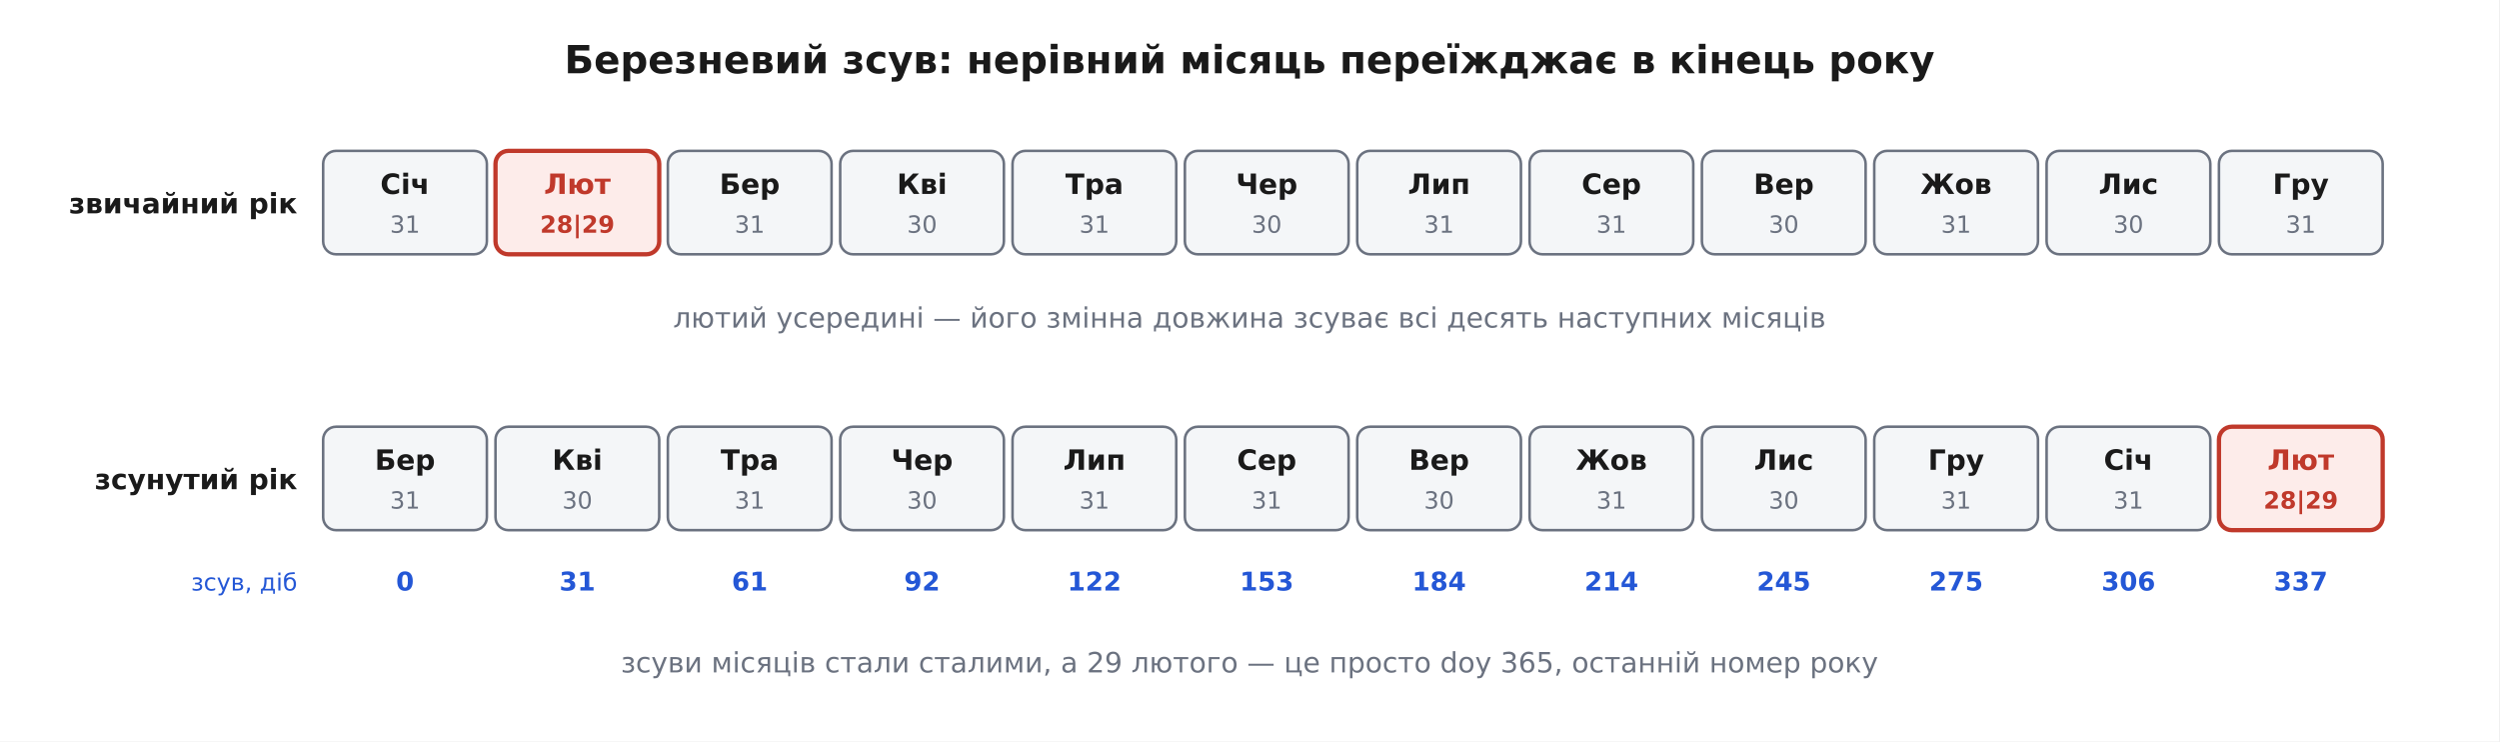
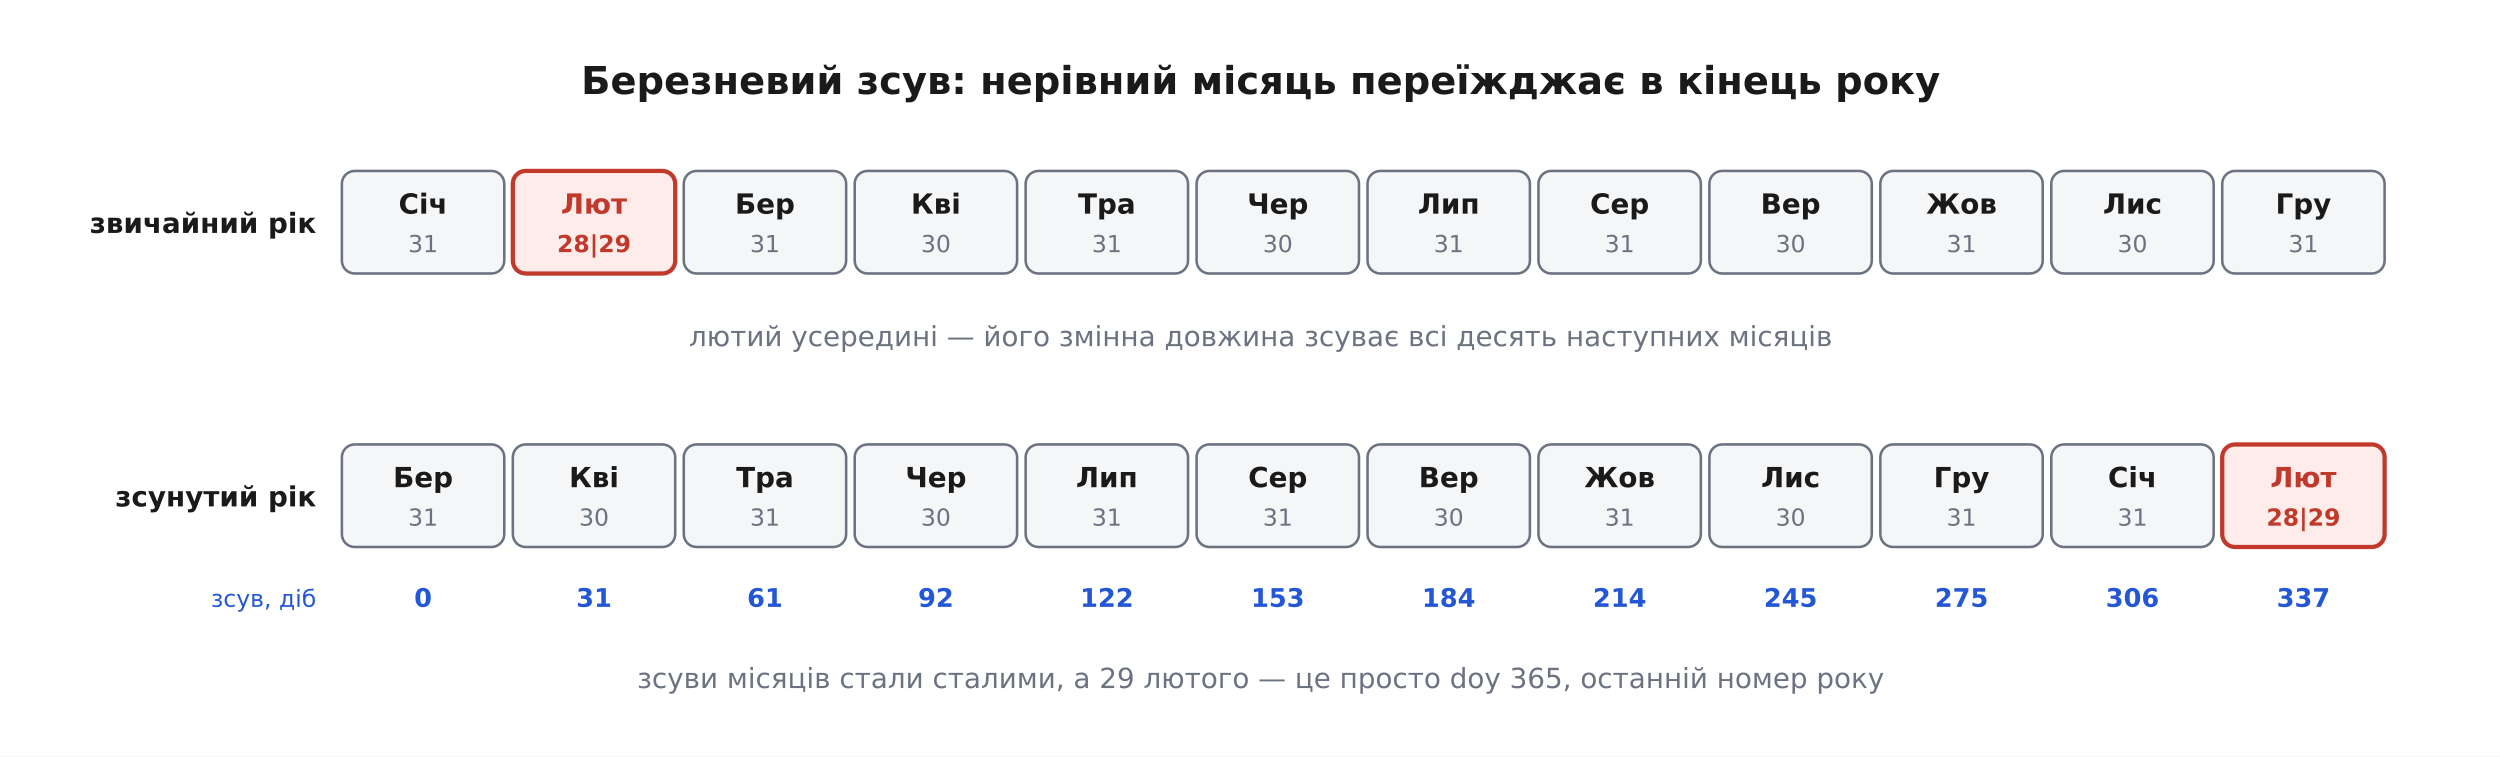
- <svg xmlns="http://www.w3.org/2000/svg" viewBox="0 0 1160 344" font-family="'Segoe UI', 'DejaVu Sans', Arial, sans-serif">
-   <rect width="1160" height="344" fill="#ffffff" />
+ <svg xmlns="http://www.w3.org/2000/svg" viewBox="-10 -10 1170 354" font-family="'Segoe UI', 'DejaVu Sans', Arial, sans-serif">
+   <rect x="-10" y="-10" width="1170" height="354" fill="#ffffff" />
  <defs>
    <marker id="arrow" viewBox="0 0 10 10" refX="9" refY="5" markerWidth="7" markerHeight="7" orient="auto-start-reverse">
      <path d="M0 0 L10 5 L0 10 z" fill="#333333" />
    </marker>
  </defs>
  <text x="580.0" y="34.0" font-family="'Segoe UI', 'DejaVu Sans', Arial, sans-serif" font-size="18" fill="#1a1a1a" text-anchor="middle" font-weight="700">Березневий зсув: нерівний місяць переїжджає в кінець року</text>
  <rect x="150.0" y="70.0" width="76.0" height="48.0" rx="6" fill="#f4f6f8" stroke="#6b7280" stroke-width="1.2" />
  <text x="188.0" y="90.0" font-family="'Segoe UI', 'DejaVu Sans', Arial, sans-serif" font-size="13" fill="#1a1a1a" text-anchor="middle" font-weight="700">Січ</text>
  <text x="188.0" y="108.0" font-family="'Segoe UI', 'DejaVu Sans', Arial, sans-serif" font-size="11" fill="#6b7280" text-anchor="middle">31</text>
  <rect x="230.0" y="70.0" width="76.0" height="48.0" rx="6" fill="#fdecea" stroke="#c0392b" stroke-width="2.0" />
  <text x="268.0" y="90.0" font-family="'Segoe UI', 'DejaVu Sans', Arial, sans-serif" font-size="13" fill="#c0392b" text-anchor="middle" font-weight="700">Лют</text>
  <text x="268.0" y="108.0" font-family="'Segoe UI', 'DejaVu Sans', Arial, sans-serif" font-size="11" fill="#c0392b" text-anchor="middle" font-weight="700">28|29</text>
  <rect x="310.0" y="70.0" width="76.0" height="48.0" rx="6" fill="#f4f6f8" stroke="#6b7280" stroke-width="1.2" />
  <text x="348.0" y="90.0" font-family="'Segoe UI', 'DejaVu Sans', Arial, sans-serif" font-size="13" fill="#1a1a1a" text-anchor="middle" font-weight="700">Бер</text>
  <text x="348.0" y="108.0" font-family="'Segoe UI', 'DejaVu Sans', Arial, sans-serif" font-size="11" fill="#6b7280" text-anchor="middle">31</text>
  <rect x="390.0" y="70.0" width="76.0" height="48.0" rx="6" fill="#f4f6f8" stroke="#6b7280" stroke-width="1.2" />
  <text x="428.0" y="90.0" font-family="'Segoe UI', 'DejaVu Sans', Arial, sans-serif" font-size="13" fill="#1a1a1a" text-anchor="middle" font-weight="700">Кві</text>
  <text x="428.0" y="108.0" font-family="'Segoe UI', 'DejaVu Sans', Arial, sans-serif" font-size="11" fill="#6b7280" text-anchor="middle">30</text>
  <rect x="470.0" y="70.0" width="76.0" height="48.0" rx="6" fill="#f4f6f8" stroke="#6b7280" stroke-width="1.2" />
  <text x="508.0" y="90.0" font-family="'Segoe UI', 'DejaVu Sans', Arial, sans-serif" font-size="13" fill="#1a1a1a" text-anchor="middle" font-weight="700">Тра</text>
  <text x="508.0" y="108.0" font-family="'Segoe UI', 'DejaVu Sans', Arial, sans-serif" font-size="11" fill="#6b7280" text-anchor="middle">31</text>
  <rect x="550.0" y="70.0" width="76.0" height="48.0" rx="6" fill="#f4f6f8" stroke="#6b7280" stroke-width="1.2" />
  <text x="588.0" y="90.0" font-family="'Segoe UI', 'DejaVu Sans', Arial, sans-serif" font-size="13" fill="#1a1a1a" text-anchor="middle" font-weight="700">Чер</text>
  <text x="588.0" y="108.0" font-family="'Segoe UI', 'DejaVu Sans', Arial, sans-serif" font-size="11" fill="#6b7280" text-anchor="middle">30</text>
  <rect x="630.0" y="70.0" width="76.0" height="48.0" rx="6" fill="#f4f6f8" stroke="#6b7280" stroke-width="1.2" />
  <text x="668.0" y="90.0" font-family="'Segoe UI', 'DejaVu Sans', Arial, sans-serif" font-size="13" fill="#1a1a1a" text-anchor="middle" font-weight="700">Лип</text>
  <text x="668.0" y="108.0" font-family="'Segoe UI', 'DejaVu Sans', Arial, sans-serif" font-size="11" fill="#6b7280" text-anchor="middle">31</text>
  <rect x="710.0" y="70.0" width="76.0" height="48.0" rx="6" fill="#f4f6f8" stroke="#6b7280" stroke-width="1.2" />
  <text x="748.0" y="90.0" font-family="'Segoe UI', 'DejaVu Sans', Arial, sans-serif" font-size="13" fill="#1a1a1a" text-anchor="middle" font-weight="700">Сер</text>
  <text x="748.0" y="108.0" font-family="'Segoe UI', 'DejaVu Sans', Arial, sans-serif" font-size="11" fill="#6b7280" text-anchor="middle">31</text>
  <rect x="790.0" y="70.0" width="76.0" height="48.0" rx="6" fill="#f4f6f8" stroke="#6b7280" stroke-width="1.2" />
  <text x="828.0" y="90.0" font-family="'Segoe UI', 'DejaVu Sans', Arial, sans-serif" font-size="13" fill="#1a1a1a" text-anchor="middle" font-weight="700">Вер</text>
  <text x="828.0" y="108.0" font-family="'Segoe UI', 'DejaVu Sans', Arial, sans-serif" font-size="11" fill="#6b7280" text-anchor="middle">30</text>
  <rect x="870.0" y="70.0" width="76.0" height="48.0" rx="6" fill="#f4f6f8" stroke="#6b7280" stroke-width="1.2" />
  <text x="908.0" y="90.0" font-family="'Segoe UI', 'DejaVu Sans', Arial, sans-serif" font-size="13" fill="#1a1a1a" text-anchor="middle" font-weight="700">Жов</text>
  <text x="908.0" y="108.0" font-family="'Segoe UI', 'DejaVu Sans', Arial, sans-serif" font-size="11" fill="#6b7280" text-anchor="middle">31</text>
  <rect x="950.0" y="70.0" width="76.0" height="48.0" rx="6" fill="#f4f6f8" stroke="#6b7280" stroke-width="1.2" />
  <text x="988.0" y="90.0" font-family="'Segoe UI', 'DejaVu Sans', Arial, sans-serif" font-size="13" fill="#1a1a1a" text-anchor="middle" font-weight="700">Лис</text>
  <text x="988.0" y="108.0" font-family="'Segoe UI', 'DejaVu Sans', Arial, sans-serif" font-size="11" fill="#6b7280" text-anchor="middle">30</text>
  <rect x="1030.0" y="70.0" width="76.0" height="48.0" rx="6" fill="#f4f6f8" stroke="#6b7280" stroke-width="1.2" />
  <text x="1068.0" y="90.0" font-family="'Segoe UI', 'DejaVu Sans', Arial, sans-serif" font-size="13" fill="#1a1a1a" text-anchor="middle" font-weight="700">Гру</text>
  <text x="1068.0" y="108.0" font-family="'Segoe UI', 'DejaVu Sans', Arial, sans-serif" font-size="11" fill="#6b7280" text-anchor="middle">31</text>
  <text x="138.0" y="99.0" font-family="'Segoe UI', 'DejaVu Sans', Arial, sans-serif" font-size="13" fill="#1a1a1a" text-anchor="end" font-weight="700">звичайний рік</text>
  <text x="580.0" y="152.0" font-family="'Segoe UI', 'DejaVu Sans', Arial, sans-serif" font-size="13" fill="#6b7280" text-anchor="middle">лютий усередині — його змінна довжина зсуває всі десять наступних місяців</text>
  <rect x="150.0" y="198.0" width="76.0" height="48.0" rx="6" fill="#f4f6f8" stroke="#6b7280" stroke-width="1.2" />
  <text x="188.0" y="218.0" font-family="'Segoe UI', 'DejaVu Sans', Arial, sans-serif" font-size="13" fill="#1a1a1a" text-anchor="middle" font-weight="700">Бер</text>
  <text x="188.0" y="236.0" font-family="'Segoe UI', 'DejaVu Sans', Arial, sans-serif" font-size="11" fill="#6b7280" text-anchor="middle">31</text>
  <rect x="230.0" y="198.0" width="76.0" height="48.0" rx="6" fill="#f4f6f8" stroke="#6b7280" stroke-width="1.2" />
  <text x="268.0" y="218.0" font-family="'Segoe UI', 'DejaVu Sans', Arial, sans-serif" font-size="13" fill="#1a1a1a" text-anchor="middle" font-weight="700">Кві</text>
  <text x="268.0" y="236.0" font-family="'Segoe UI', 'DejaVu Sans', Arial, sans-serif" font-size="11" fill="#6b7280" text-anchor="middle">30</text>
  <rect x="310.0" y="198.0" width="76.0" height="48.0" rx="6" fill="#f4f6f8" stroke="#6b7280" stroke-width="1.2" />
  <text x="348.0" y="218.0" font-family="'Segoe UI', 'DejaVu Sans', Arial, sans-serif" font-size="13" fill="#1a1a1a" text-anchor="middle" font-weight="700">Тра</text>
  <text x="348.0" y="236.0" font-family="'Segoe UI', 'DejaVu Sans', Arial, sans-serif" font-size="11" fill="#6b7280" text-anchor="middle">31</text>
  <rect x="390.0" y="198.0" width="76.0" height="48.0" rx="6" fill="#f4f6f8" stroke="#6b7280" stroke-width="1.2" />
  <text x="428.0" y="218.0" font-family="'Segoe UI', 'DejaVu Sans', Arial, sans-serif" font-size="13" fill="#1a1a1a" text-anchor="middle" font-weight="700">Чер</text>
  <text x="428.0" y="236.0" font-family="'Segoe UI', 'DejaVu Sans', Arial, sans-serif" font-size="11" fill="#6b7280" text-anchor="middle">30</text>
  <rect x="470.0" y="198.0" width="76.0" height="48.0" rx="6" fill="#f4f6f8" stroke="#6b7280" stroke-width="1.2" />
  <text x="508.0" y="218.0" font-family="'Segoe UI', 'DejaVu Sans', Arial, sans-serif" font-size="13" fill="#1a1a1a" text-anchor="middle" font-weight="700">Лип</text>
  <text x="508.0" y="236.0" font-family="'Segoe UI', 'DejaVu Sans', Arial, sans-serif" font-size="11" fill="#6b7280" text-anchor="middle">31</text>
  <rect x="550.0" y="198.0" width="76.0" height="48.0" rx="6" fill="#f4f6f8" stroke="#6b7280" stroke-width="1.2" />
  <text x="588.0" y="218.0" font-family="'Segoe UI', 'DejaVu Sans', Arial, sans-serif" font-size="13" fill="#1a1a1a" text-anchor="middle" font-weight="700">Сер</text>
  <text x="588.0" y="236.0" font-family="'Segoe UI', 'DejaVu Sans', Arial, sans-serif" font-size="11" fill="#6b7280" text-anchor="middle">31</text>
  <rect x="630.0" y="198.0" width="76.0" height="48.0" rx="6" fill="#f4f6f8" stroke="#6b7280" stroke-width="1.2" />
  <text x="668.0" y="218.0" font-family="'Segoe UI', 'DejaVu Sans', Arial, sans-serif" font-size="13" fill="#1a1a1a" text-anchor="middle" font-weight="700">Вер</text>
  <text x="668.0" y="236.0" font-family="'Segoe UI', 'DejaVu Sans', Arial, sans-serif" font-size="11" fill="#6b7280" text-anchor="middle">30</text>
  <rect x="710.0" y="198.0" width="76.0" height="48.0" rx="6" fill="#f4f6f8" stroke="#6b7280" stroke-width="1.2" />
  <text x="748.0" y="218.0" font-family="'Segoe UI', 'DejaVu Sans', Arial, sans-serif" font-size="13" fill="#1a1a1a" text-anchor="middle" font-weight="700">Жов</text>
  <text x="748.0" y="236.0" font-family="'Segoe UI', 'DejaVu Sans', Arial, sans-serif" font-size="11" fill="#6b7280" text-anchor="middle">31</text>
  <rect x="790.0" y="198.0" width="76.0" height="48.0" rx="6" fill="#f4f6f8" stroke="#6b7280" stroke-width="1.2" />
  <text x="828.0" y="218.0" font-family="'Segoe UI', 'DejaVu Sans', Arial, sans-serif" font-size="13" fill="#1a1a1a" text-anchor="middle" font-weight="700">Лис</text>
  <text x="828.0" y="236.0" font-family="'Segoe UI', 'DejaVu Sans', Arial, sans-serif" font-size="11" fill="#6b7280" text-anchor="middle">30</text>
  <rect x="870.0" y="198.0" width="76.0" height="48.0" rx="6" fill="#f4f6f8" stroke="#6b7280" stroke-width="1.2" />
  <text x="908.0" y="218.0" font-family="'Segoe UI', 'DejaVu Sans', Arial, sans-serif" font-size="13" fill="#1a1a1a" text-anchor="middle" font-weight="700">Гру</text>
  <text x="908.0" y="236.0" font-family="'Segoe UI', 'DejaVu Sans', Arial, sans-serif" font-size="11" fill="#6b7280" text-anchor="middle">31</text>
  <rect x="950.0" y="198.0" width="76.0" height="48.0" rx="6" fill="#f4f6f8" stroke="#6b7280" stroke-width="1.2" />
  <text x="988.0" y="218.0" font-family="'Segoe UI', 'DejaVu Sans', Arial, sans-serif" font-size="13" fill="#1a1a1a" text-anchor="middle" font-weight="700">Січ</text>
  <text x="988.0" y="236.0" font-family="'Segoe UI', 'DejaVu Sans', Arial, sans-serif" font-size="11" fill="#6b7280" text-anchor="middle">31</text>
  <rect x="1030.0" y="198.0" width="76.0" height="48.0" rx="6" fill="#fdecea" stroke="#c0392b" stroke-width="2.0" />
  <text x="1068.0" y="218.0" font-family="'Segoe UI', 'DejaVu Sans', Arial, sans-serif" font-size="13" fill="#c0392b" text-anchor="middle" font-weight="700">Лют</text>
  <text x="1068.0" y="236.0" font-family="'Segoe UI', 'DejaVu Sans', Arial, sans-serif" font-size="11" fill="#c0392b" text-anchor="middle" font-weight="700">28|29</text>
  <text x="138.0" y="227.0" font-family="'Segoe UI', 'DejaVu Sans', Arial, sans-serif" font-size="13" fill="#1a1a1a" text-anchor="end" font-weight="700">зсунутий рік</text>
  <text x="138.0" y="274.0" font-family="'Segoe UI', 'DejaVu Sans', Arial, sans-serif" font-size="11" fill="#2457d6" text-anchor="end">зсув, діб</text>
  <text x="188.0" y="274.0" font-family="'Segoe UI', 'DejaVu Sans', Arial, sans-serif" font-size="12" fill="#2457d6" text-anchor="middle" font-weight="700">0</text>
  <text x="268.0" y="274.0" font-family="'Segoe UI', 'DejaVu Sans', Arial, sans-serif" font-size="12" fill="#2457d6" text-anchor="middle" font-weight="700">31</text>
  <text x="348.0" y="274.0" font-family="'Segoe UI', 'DejaVu Sans', Arial, sans-serif" font-size="12" fill="#2457d6" text-anchor="middle" font-weight="700">61</text>
  <text x="428.0" y="274.0" font-family="'Segoe UI', 'DejaVu Sans', Arial, sans-serif" font-size="12" fill="#2457d6" text-anchor="middle" font-weight="700">92</text>
  <text x="508.0" y="274.0" font-family="'Segoe UI', 'DejaVu Sans', Arial, sans-serif" font-size="12" fill="#2457d6" text-anchor="middle" font-weight="700">122</text>
  <text x="588.0" y="274.0" font-family="'Segoe UI', 'DejaVu Sans', Arial, sans-serif" font-size="12" fill="#2457d6" text-anchor="middle" font-weight="700">153</text>
  <text x="668.0" y="274.0" font-family="'Segoe UI', 'DejaVu Sans', Arial, sans-serif" font-size="12" fill="#2457d6" text-anchor="middle" font-weight="700">184</text>
  <text x="748.0" y="274.0" font-family="'Segoe UI', 'DejaVu Sans', Arial, sans-serif" font-size="12" fill="#2457d6" text-anchor="middle" font-weight="700">214</text>
  <text x="828.0" y="274.0" font-family="'Segoe UI', 'DejaVu Sans', Arial, sans-serif" font-size="12" fill="#2457d6" text-anchor="middle" font-weight="700">245</text>
  <text x="908.0" y="274.0" font-family="'Segoe UI', 'DejaVu Sans', Arial, sans-serif" font-size="12" fill="#2457d6" text-anchor="middle" font-weight="700">275</text>
  <text x="988.0" y="274.0" font-family="'Segoe UI', 'DejaVu Sans', Arial, sans-serif" font-size="12" fill="#2457d6" text-anchor="middle" font-weight="700">306</text>
  <text x="1068.0" y="274.0" font-family="'Segoe UI', 'DejaVu Sans', Arial, sans-serif" font-size="12" fill="#2457d6" text-anchor="middle" font-weight="700">337</text>
  <text x="580.0" y="312.0" font-family="'Segoe UI', 'DejaVu Sans', Arial, sans-serif" font-size="13" fill="#6b7280" text-anchor="middle">зсуви місяців стали сталими, а 29 лютого — це просто doy 365, останній номер року</text>
</svg>
